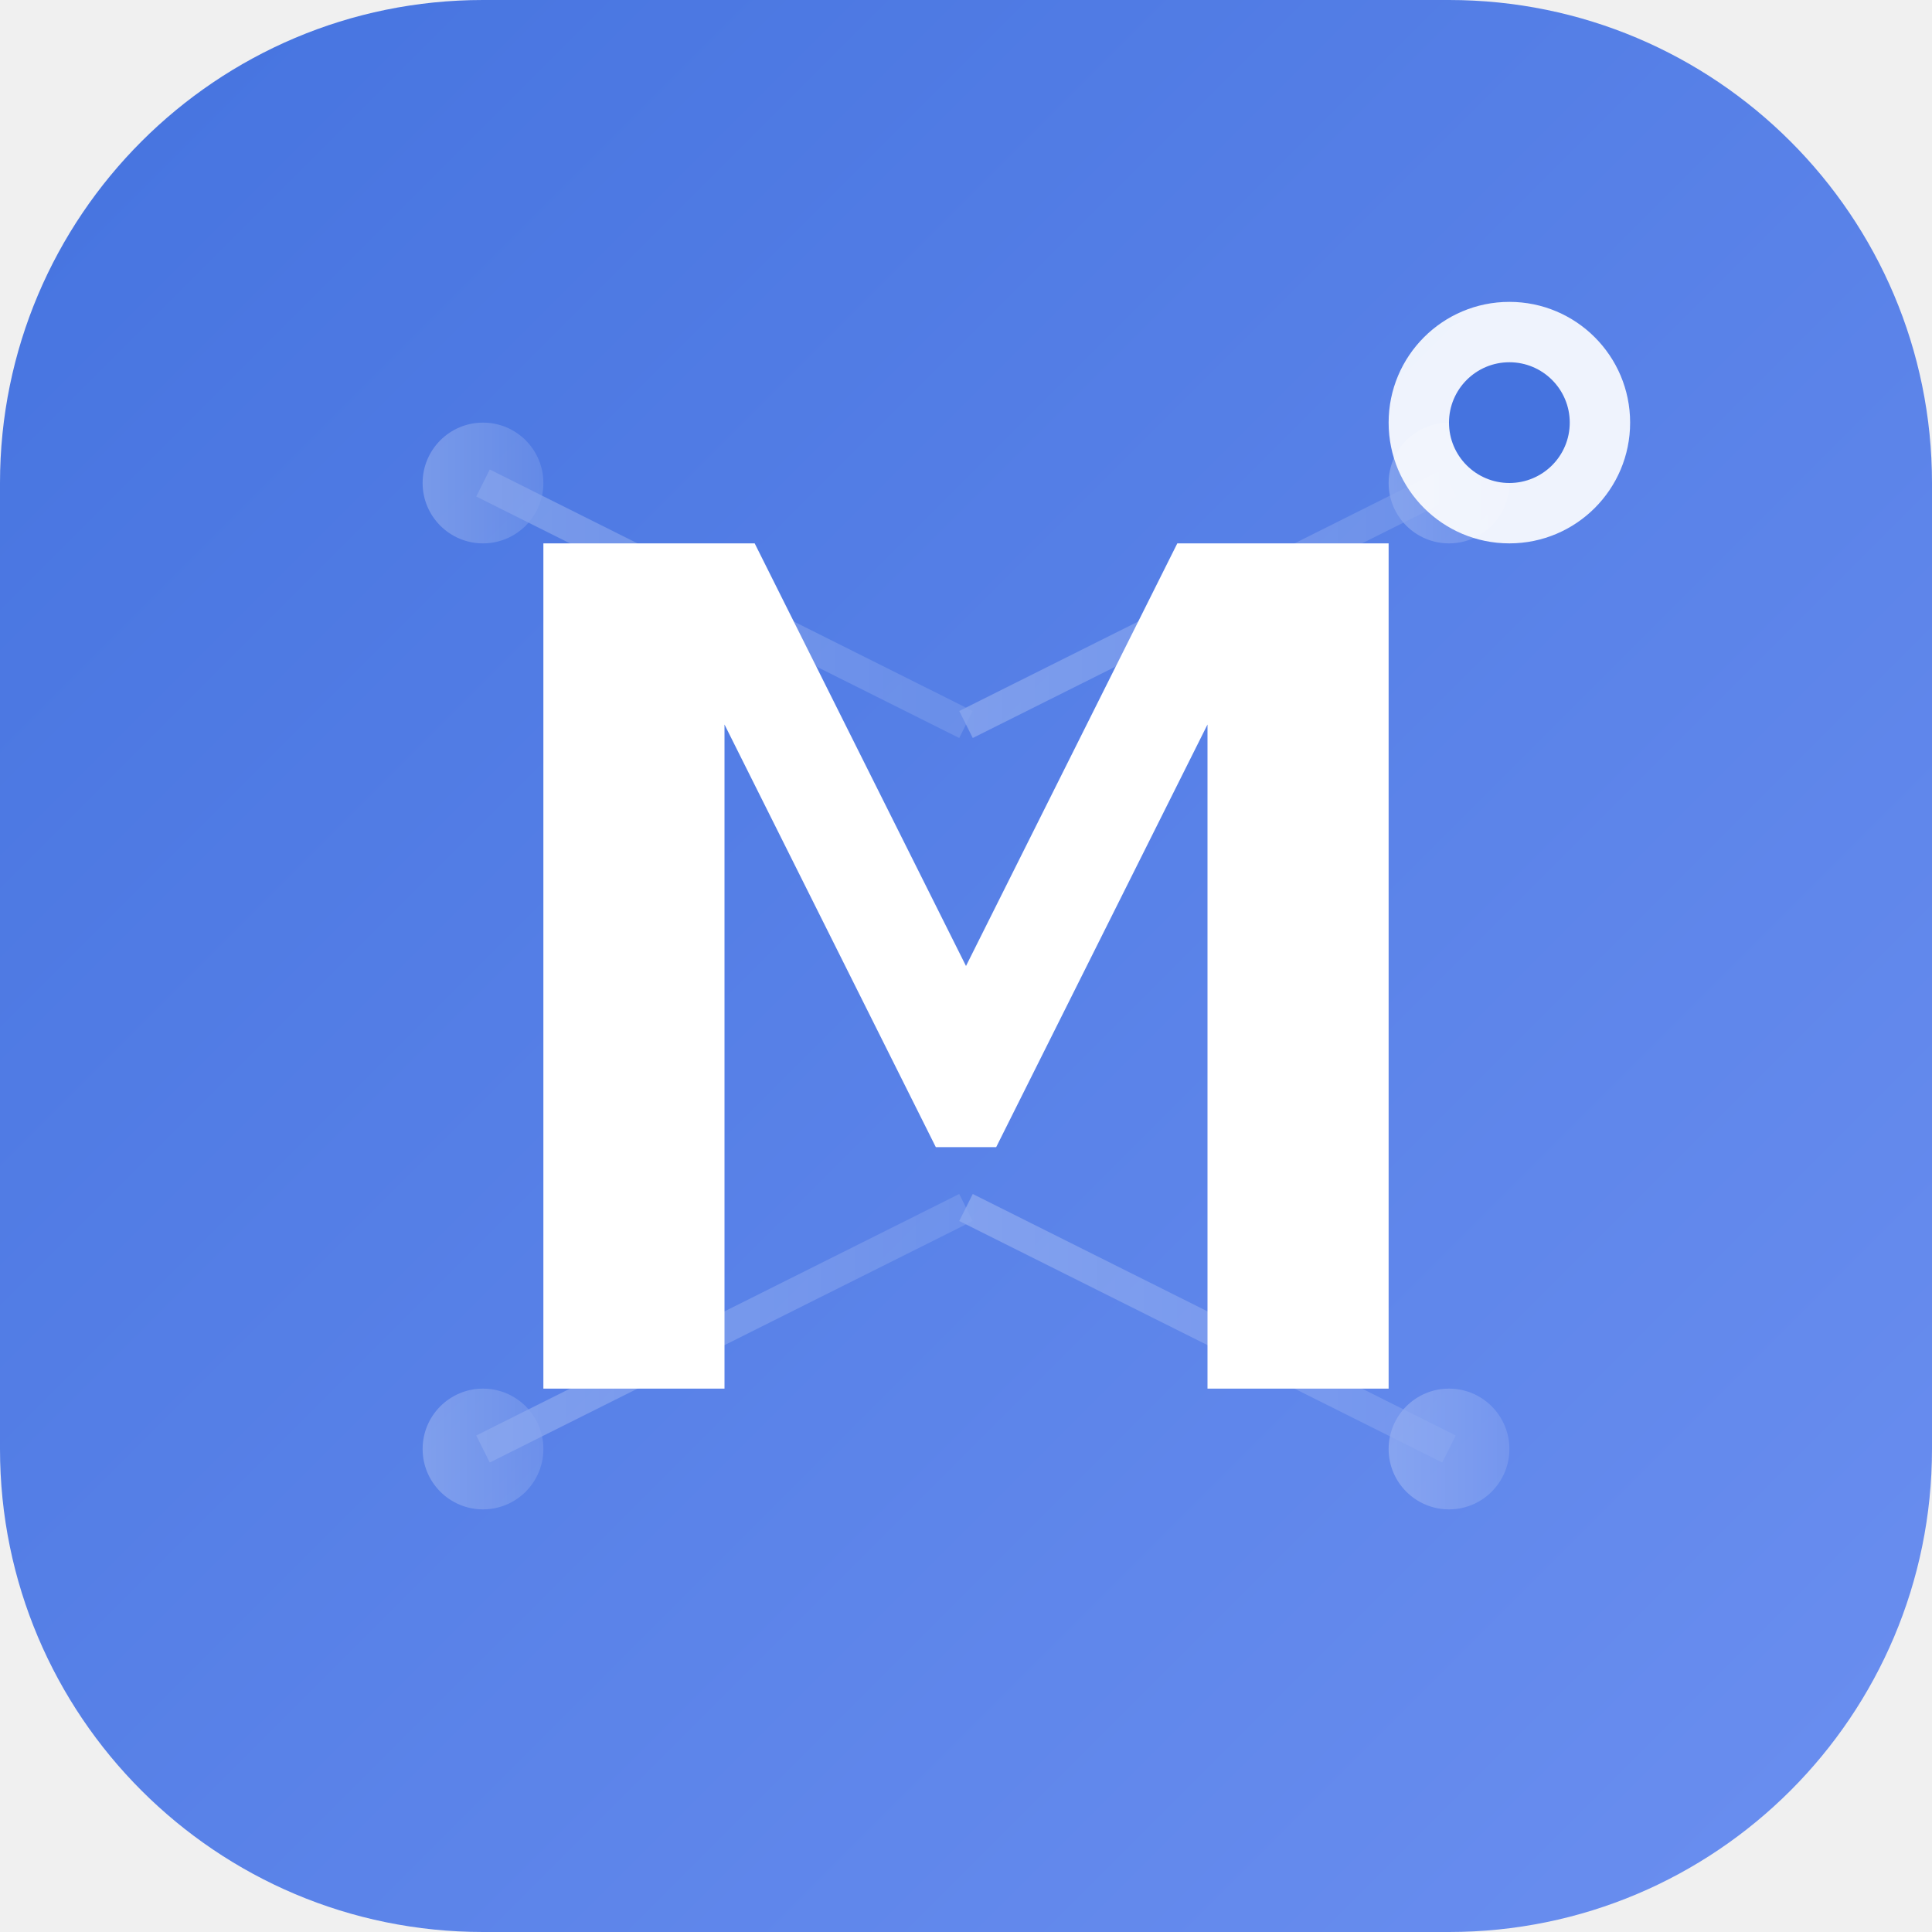
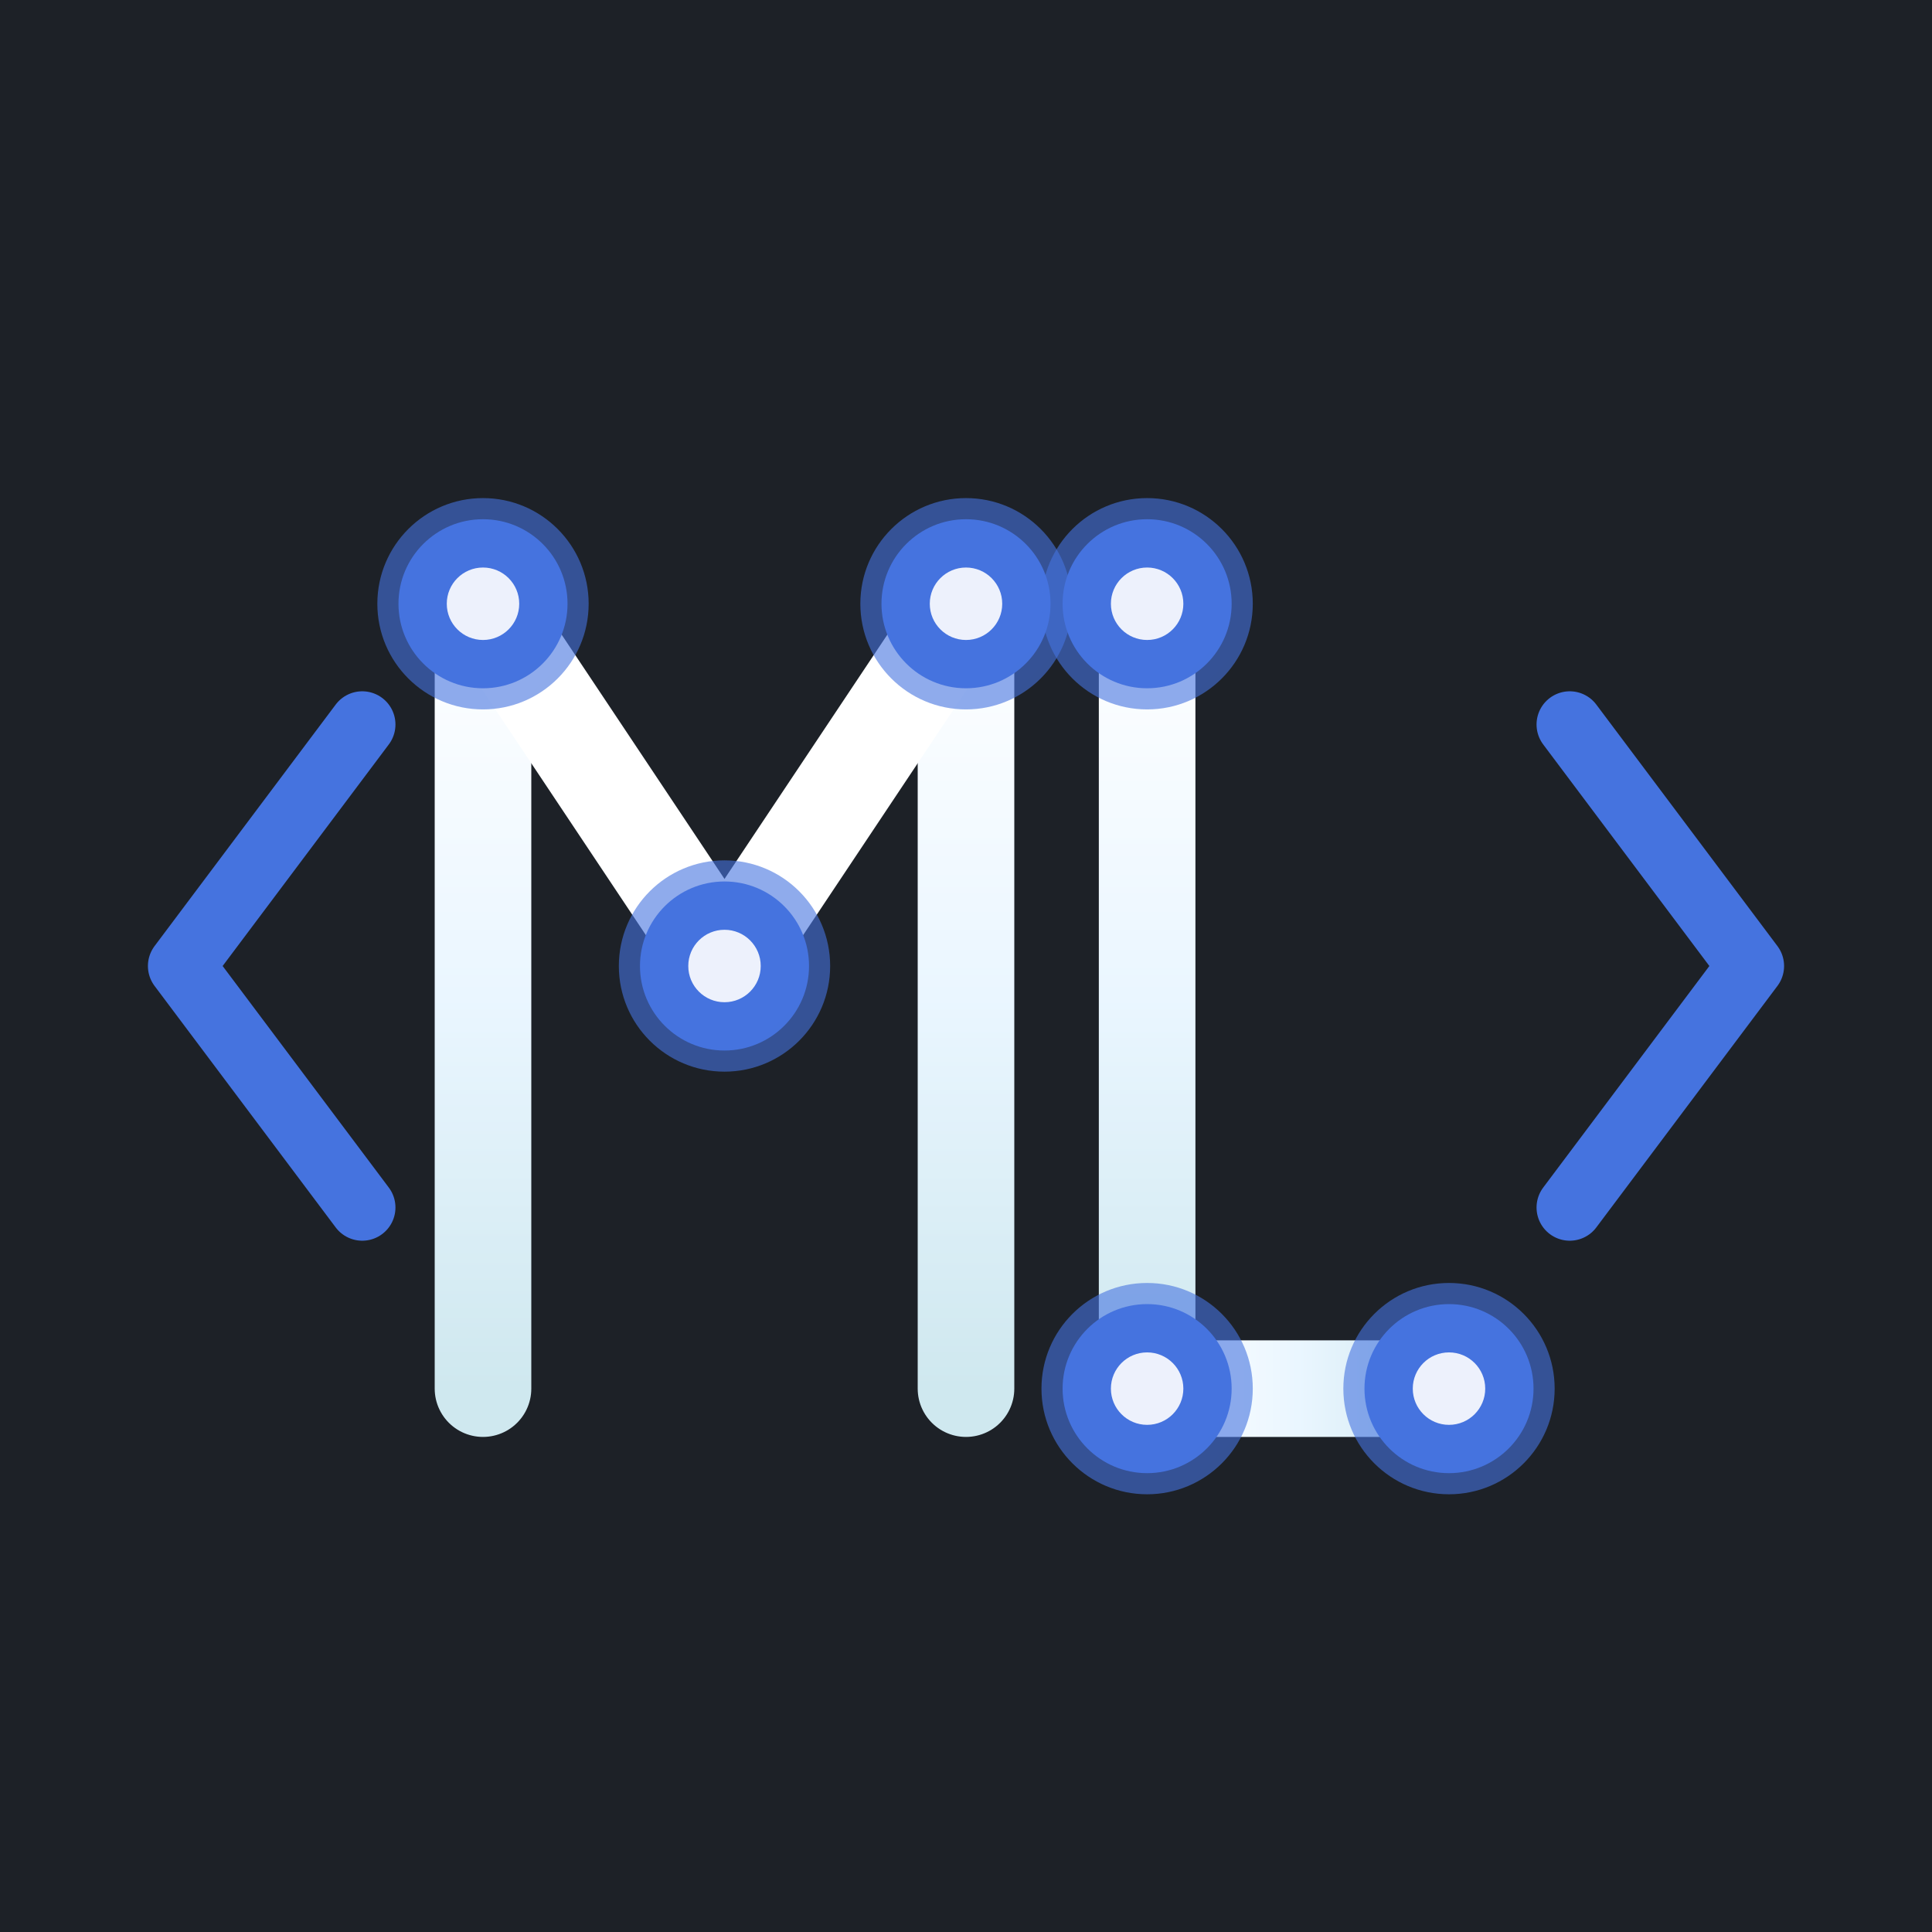
- <svg xmlns="http://www.w3.org/2000/svg" width="32" height="32" viewBox="0 0 32 32" fill="none" role="img" aria-label="MegiLance Logo">
+ <svg xmlns="http://www.w3.org/2000/svg" width="32" height="32" viewBox="0 0 64 64" fill="none" role="img" aria-label="MegiLance Logo">
+   <rect width="64" height="64" fill="#1D2127" />
  <defs>
-     <linearGradient id="brandGradient" x1="0" y1="0" x2="1" y2="1">
-       <stop offset="0%" stop-color="#4573df" />
-       <stop offset="100%" stop-color="#6b8ff0" />
+     <linearGradient id="grad_m_v1" x1="16" y1="20" x2="16" y2="46" gradientUnits="userSpaceOnUse">
+       <stop offset="0" stop-color="white" />
+       <stop offset="0.5" stop-color="#EAF6FF" />
+       <stop offset="1" stop-color="#CFE8EF" />
    </linearGradient>
-     <linearGradient id="neuralGradient" x1="0" y1="0" x2="1" y2="0">
-       <stop offset="0%" stop-color="#ffffff" stop-opacity="0.8" />
-       <stop offset="100%" stop-color="#ffffff" stop-opacity="0.4" />
+     <linearGradient id="grad_m_v2" x1="32" y1="20" x2="32" y2="46" gradientUnits="userSpaceOnUse">
+       <stop offset="0" stop-color="white" />
+       <stop offset="0.5" stop-color="#EAF6FF" />
+       <stop offset="1" stop-color="#CFE8EF" />
+     </linearGradient>
+     <linearGradient id="grad_m_d1" x1="16" y1="20" x2="1600" y2="1400" gradientUnits="userSpaceOnUse">
+       <stop offset="0" stop-color="white" />
+       <stop offset="0.5" stop-color="#EAF6FF" />
+       <stop offset="1" stop-color="#CFE8EF" />
+     </linearGradient>
+     <linearGradient id="grad_m_d2" x1="32" y1="20" x2="1600" y2="1400" gradientUnits="userSpaceOnUse">
+       <stop offset="0" stop-color="white" />
+       <stop offset="0.5" stop-color="#EAF6FF" />
+       <stop offset="1" stop-color="#CFE8EF" />
+     </linearGradient>
+     <linearGradient id="grad_l_v" x1="38" y1="20" x2="38" y2="46" gradientUnits="userSpaceOnUse">
+       <stop offset="0" stop-color="white" />
+       <stop offset="0.5" stop-color="#EAF6FF" />
+       <stop offset="1" stop-color="#CFE8EF" />
+     </linearGradient>
+     <linearGradient id="grad_l_h" x1="38" y1="46" x2="48" y2="46" gradientUnits="userSpaceOnUse">
+       <stop offset="0" stop-color="white" />
+       <stop offset="0.5" stop-color="#EAF6FF" />
+       <stop offset="1" stop-color="#CFE8EF" />
+     </linearGradient>
+     <linearGradient id="paint_outer_m1" x1="12.5" y1="16.5" x2="716" y2="720" gradientUnits="userSpaceOnUse">
+       <stop offset="0" stop-color="#4573DF" />
+       <stop offset="1" stop-color="#2D4FA2" />
+     </linearGradient>
+     <linearGradient id="paint_mid_m1" x1="13.2" y1="17.2" x2="576" y2="580" gradientUnits="userSpaceOnUse">
+       <stop offset="0" stop-color="#4573DF" />
+       <stop offset="1" stop-color="#2D4FA2" />
+     </linearGradient>
+     <linearGradient id="paint_inner_m1" x1="14.8" y1="18.8" x2="256" y2="260" gradientUnits="userSpaceOnUse">
+       <stop offset="0" stop-color="white" />
+       <stop offset="0.5" stop-color="#EAF6FF" />
+       <stop offset="1" stop-color="#CFE8EF" />
+     </linearGradient>
+     <linearGradient id="paint_outer_m2" x1="28.5" y1="16.5" x2="732" y2="720" gradientUnits="userSpaceOnUse">
+       <stop offset="0" stop-color="#4573DF" />
+       <stop offset="1" stop-color="#2D4FA2" />
+     </linearGradient>
+     <linearGradient id="paint_mid_m2" x1="29.2" y1="17.2" x2="592" y2="580" gradientUnits="userSpaceOnUse">
+       <stop offset="0" stop-color="#4573DF" />
+       <stop offset="1" stop-color="#2D4FA2" />
+     </linearGradient>
+     <linearGradient id="paint_inner_m2" x1="30.8" y1="18.8" x2="272" y2="260" gradientUnits="userSpaceOnUse">
+       <stop offset="0" stop-color="white" />
+       <stop offset="0.5" stop-color="#EAF6FF" />
+       <stop offset="1" stop-color="#CFE8EF" />
+     </linearGradient>
+     <linearGradient id="paint_outer_m3" x1="20.5" y1="28.5" x2="724" y2="732" gradientUnits="userSpaceOnUse">
+       <stop offset="0" stop-color="#4573DF" />
+       <stop offset="1" stop-color="#2D4FA2" />
+     </linearGradient>
+     <linearGradient id="paint_mid_m3" x1="21.2" y1="29.2" x2="584" y2="592" gradientUnits="userSpaceOnUse">
+       <stop offset="0" stop-color="#4573DF" />
+       <stop offset="1" stop-color="#2D4FA2" />
+     </linearGradient>
+     <linearGradient id="paint_inner_m3" x1="22.8" y1="30.8" x2="264" y2="272" gradientUnits="userSpaceOnUse">
+       <stop offset="0" stop-color="white" />
+       <stop offset="0.5" stop-color="#EAF6FF" />
+       <stop offset="1" stop-color="#CFE8EF" />
+     </linearGradient>
+     <linearGradient id="paint_outer_l1" x1="34.5" y1="16.5" x2="738" y2="720" gradientUnits="userSpaceOnUse">
+       <stop offset="0" stop-color="#4573DF" />
+       <stop offset="1" stop-color="#2D4FA2" />
+     </linearGradient>
+     <linearGradient id="paint_mid_l1" x1="35.2" y1="17.2" x2="598" y2="580" gradientUnits="userSpaceOnUse">
+       <stop offset="0" stop-color="#4573DF" />
+       <stop offset="1" stop-color="#2D4FA2" />
+     </linearGradient>
+     <linearGradient id="paint_inner_l1" x1="36.8" y1="18.8" x2="278" y2="260" gradientUnits="userSpaceOnUse">
+       <stop offset="0" stop-color="white" />
+       <stop offset="0.5" stop-color="#EAF6FF" />
+       <stop offset="1" stop-color="#CFE8EF" />
+     </linearGradient>
+     <linearGradient id="paint_outer_l2" x1="34.5" y1="42.5" x2="738" y2="746" gradientUnits="userSpaceOnUse">
+       <stop offset="0" stop-color="#4573DF" />
+       <stop offset="1" stop-color="#2D4FA2" />
+     </linearGradient>
+     <linearGradient id="paint_mid_l2" x1="35.2" y1="43.2" x2="598" y2="606" gradientUnits="userSpaceOnUse">
+       <stop offset="0" stop-color="#4573DF" />
+       <stop offset="1" stop-color="#2D4FA2" />
+     </linearGradient>
+     <linearGradient id="paint_inner_l2" x1="36.8" y1="44.8" x2="278" y2="286" gradientUnits="userSpaceOnUse">
+       <stop offset="0" stop-color="white" />
+       <stop offset="0.5" stop-color="#EAF6FF" />
+       <stop offset="1" stop-color="#CFE8EF" />
+     </linearGradient>
+     <linearGradient id="paint_outer_l3" x1="44.5" y1="42.5" x2="748" y2="746" gradientUnits="userSpaceOnUse">
+       <stop offset="0" stop-color="#4573DF" />
+       <stop offset="1" stop-color="#2D4FA2" />
+     </linearGradient>
+     <linearGradient id="paint_mid_l3" x1="45.2" y1="43.2" x2="608" y2="606" gradientUnits="userSpaceOnUse">
+       <stop offset="0" stop-color="#4573DF" />
+       <stop offset="1" stop-color="#2D4FA2" />
+     </linearGradient>
+     <linearGradient id="paint_inner_l3" x1="46.8" y1="44.8" x2="288" y2="286" gradientUnits="userSpaceOnUse">
+       <stop offset="0" stop-color="white" />
+       <stop offset="0.5" stop-color="#EAF6FF" />
+       <stop offset="1" stop-color="#CFE8EF" />
    </linearGradient>
  </defs>
-   <rect width="32" height="32" rx="8" fill="url(#brandGradient)" />
-   <g opacity="0.3">
-     <circle cx="8" cy="8" r="1" fill="url(#neuralGradient)" />
-     <circle cx="24" cy="8" r="1" fill="url(#neuralGradient)" />
-     <circle cx="8" cy="24" r="1" fill="url(#neuralGradient)" />
-     <circle cx="24" cy="24" r="1" fill="url(#neuralGradient)" />
-     <line x1="8" y1="8" x2="16" y2="12" stroke="url(#neuralGradient)" stroke-width="0.5" />
-     <line x1="24" y1="8" x2="16" y2="12" stroke="url(#neuralGradient)" stroke-width="0.5" />
-     <line x1="16" y1="20" x2="8" y2="24" stroke="url(#neuralGradient)" stroke-width="0.5" />
-     <line x1="16" y1="20" x2="24" y2="24" stroke="url(#neuralGradient)" stroke-width="0.5" />
-   </g>
-   <path d="M9 23V9H12.5L16 16L19.5 9H23V23H20V12L16.5 19H15.5L12 12V23H9Z" fill="#ffffff" />
-   <circle cx="25" cy="7" r="2" fill="#ffffff" opacity="0.9" />
-   <circle cx="25" cy="7" r="1" fill="#4573df" />
+   <path d="M16 46V20" stroke="url(#grad_m_v1)" stroke-width="3.2" stroke-linecap="round" stroke-linejoin="round" />
+   <path d="M32 46V20" stroke="url(#grad_m_v2)" stroke-width="3.2" stroke-linecap="round" stroke-linejoin="round" />
+   <path d="M16 20L24 32" stroke="url(#grad_m_d1)" stroke-width="3.2" stroke-linecap="round" stroke-linejoin="round" />
+   <path d="M32 20L24 32" stroke="url(#grad_m_d2)" stroke-width="3.2" stroke-linecap="round" stroke-linejoin="round" />
+   <path d="M38 20V46" stroke="url(#grad_l_v)" stroke-width="3.2" stroke-linecap="round" stroke-linejoin="round" />
+   <path d="M38 46H48" stroke="url(#grad_l_h)" stroke-width="3.2" stroke-linecap="round" stroke-linejoin="round" />
+   <path d="M12 40L6 32L12 24" stroke="#4573DF" stroke-width="2.2" stroke-linecap="round" stroke-linejoin="round" />
+   <path d="M52 24L58 32L52 40" stroke="#4573DF" stroke-width="2.2" stroke-linecap="round" stroke-linejoin="round" />
+   <path opacity="0.6" d="M16 23.5C17.933 23.5 19.5 21.933 19.5 20C19.5 18.067 17.933 16.5 16 16.5C14.067 16.5 12.5 18.067 12.5 20C12.5 21.933 14.067 23.5 16 23.5Z" fill="url(#paint_outer_m1)" />
+   <path d="M16 22.8C17.546 22.8 18.8 21.546 18.8 20C18.8 18.454 17.546 17.2 16 17.2C14.454 17.2 13.2 18.454 13.2 20C13.2 21.546 14.454 22.8 16 22.8Z" fill="url(#paint_mid_m1)" />
+   <path opacity="0.9" d="M16 21.2C16.663 21.2 17.2 20.663 17.2 20C17.2 19.337 16.663 18.8 16 18.8C15.337 18.8 14.8 19.337 14.8 20C14.8 20.663 15.337 21.2 16 21.2Z" fill="url(#paint_inner_m1)" />
+   <path opacity="0.6" d="M32 23.5C33.933 23.5 35.5 21.933 35.5 20C35.5 18.067 33.933 16.5 32 16.5C30.067 16.5 28.5 18.067 28.5 20C28.5 21.933 30.067 23.5 32 23.5Z" fill="url(#paint_outer_m2)" />
+   <path d="M32 22.8C33.546 22.8 34.8 21.546 34.8 20C34.8 18.454 33.546 17.2 32 17.2C30.454 17.2 29.2 18.454 29.2 20C29.2 21.546 30.454 22.8 32 22.8Z" fill="url(#paint_mid_m2)" />
+   <path opacity="0.9" d="M32 21.2C32.663 21.2 33.2 20.663 33.2 20C33.2 19.337 32.663 18.8 32 18.8C31.337 18.8 30.8 19.337 30.8 20C30.8 20.663 31.337 21.2 32 21.2Z" fill="url(#paint_inner_m2)" />
+   <path opacity="0.6" d="M24 35.5C25.933 35.5 27.5 33.933 27.5 32C27.5 30.067 25.933 28.5 24 28.5C22.067 28.5 20.5 30.067 20.5 32C20.5 33.933 22.067 35.5 24 35.5Z" fill="url(#paint_outer_m3)" />
+   <path d="M24 34.8C25.546 34.8 26.8 33.546 26.8 32C26.8 30.454 25.546 29.2 24 29.2C22.454 29.2 21.2 30.454 21.2 32C21.2 33.546 22.454 34.8 24 34.8Z" fill="url(#paint_mid_m3)" />
+   <path opacity="0.9" d="M24 33.2C24.663 33.2 25.2 32.663 25.2 32C25.2 31.337 24.663 30.8 24 30.8C23.337 30.8 22.8 31.337 22.8 32C22.8 32.663 23.337 33.2 24 33.2Z" fill="url(#paint_inner_m3)" />
+   <path opacity="0.6" d="M38 23.5C39.933 23.5 41.5 21.933 41.5 20C41.5 18.067 39.933 16.5 38 16.5C36.067 16.5 34.5 18.067 34.5 20C34.5 21.933 36.067 23.5 38 23.5Z" fill="url(#paint_outer_l1)" />
+   <path d="M38 22.8C39.546 22.8 40.8 21.546 40.8 20C40.8 18.454 39.546 17.2 38 17.2C36.454 17.2 35.2 18.454 35.2 20C35.2 21.546 36.454 22.8 38 22.8Z" fill="url(#paint_mid_l1)" />
+   <path opacity="0.9" d="M38 21.2C38.663 21.2 39.2 20.663 39.2 20C39.2 19.337 38.663 18.8 38 18.8C37.337 18.8 36.8 19.337 36.8 20C36.8 20.663 37.337 21.2 38 21.2Z" fill="url(#paint_inner_l1)" />
+   <path opacity="0.6" d="M38 49.5C39.933 49.5 41.5 47.933 41.5 46C41.5 44.067 39.933 42.5 38 42.5C36.067 42.5 34.5 44.067 34.5 46C34.5 47.933 36.067 49.5 38 49.5Z" fill="url(#paint_outer_l2)" />
+   <path d="M38 48.8C39.546 48.8 40.8 47.546 40.8 46C40.8 44.454 39.546 43.2 38 43.2C36.454 43.2 35.2 44.454 35.2 46C35.2 47.546 36.454 48.8 38 48.8Z" fill="url(#paint_mid_l2)" />
+   <path opacity="0.9" d="M38 47.2C38.663 47.2 39.2 46.663 39.2 46C39.2 45.337 38.663 44.8 38 44.8C37.337 44.8 36.8 45.337 36.8 46C36.8 46.663 37.337 47.2 38 47.2Z" fill="url(#paint_inner_l2)" />
+   <path opacity="0.6" d="M48 49.5C49.933 49.5 51.5 47.933 51.5 46C51.5 44.067 49.933 42.5 48 42.5C46.067 42.5 44.5 44.067 44.5 46C44.5 47.933 46.067 49.5 48 49.5Z" fill="url(#paint_outer_l3)" />
+   <path d="M48 48.8C49.546 48.8 50.8 47.546 50.8 46C50.8 44.454 49.546 43.2 48 43.2C46.454 43.2 45.2 44.454 45.2 46C45.2 47.546 46.454 48.8 48 48.8Z" fill="url(#paint_mid_l3)" />
+   <path opacity="0.9" d="M48 47.2C48.663 47.2 49.2 46.663 49.2 46C49.2 45.337 48.663 44.8 48 44.8C47.337 44.8 46.8 45.337 46.8 46C46.8 46.663 47.337 47.2 48 47.2Z" fill="url(#paint_inner_l3)" />
</svg>
